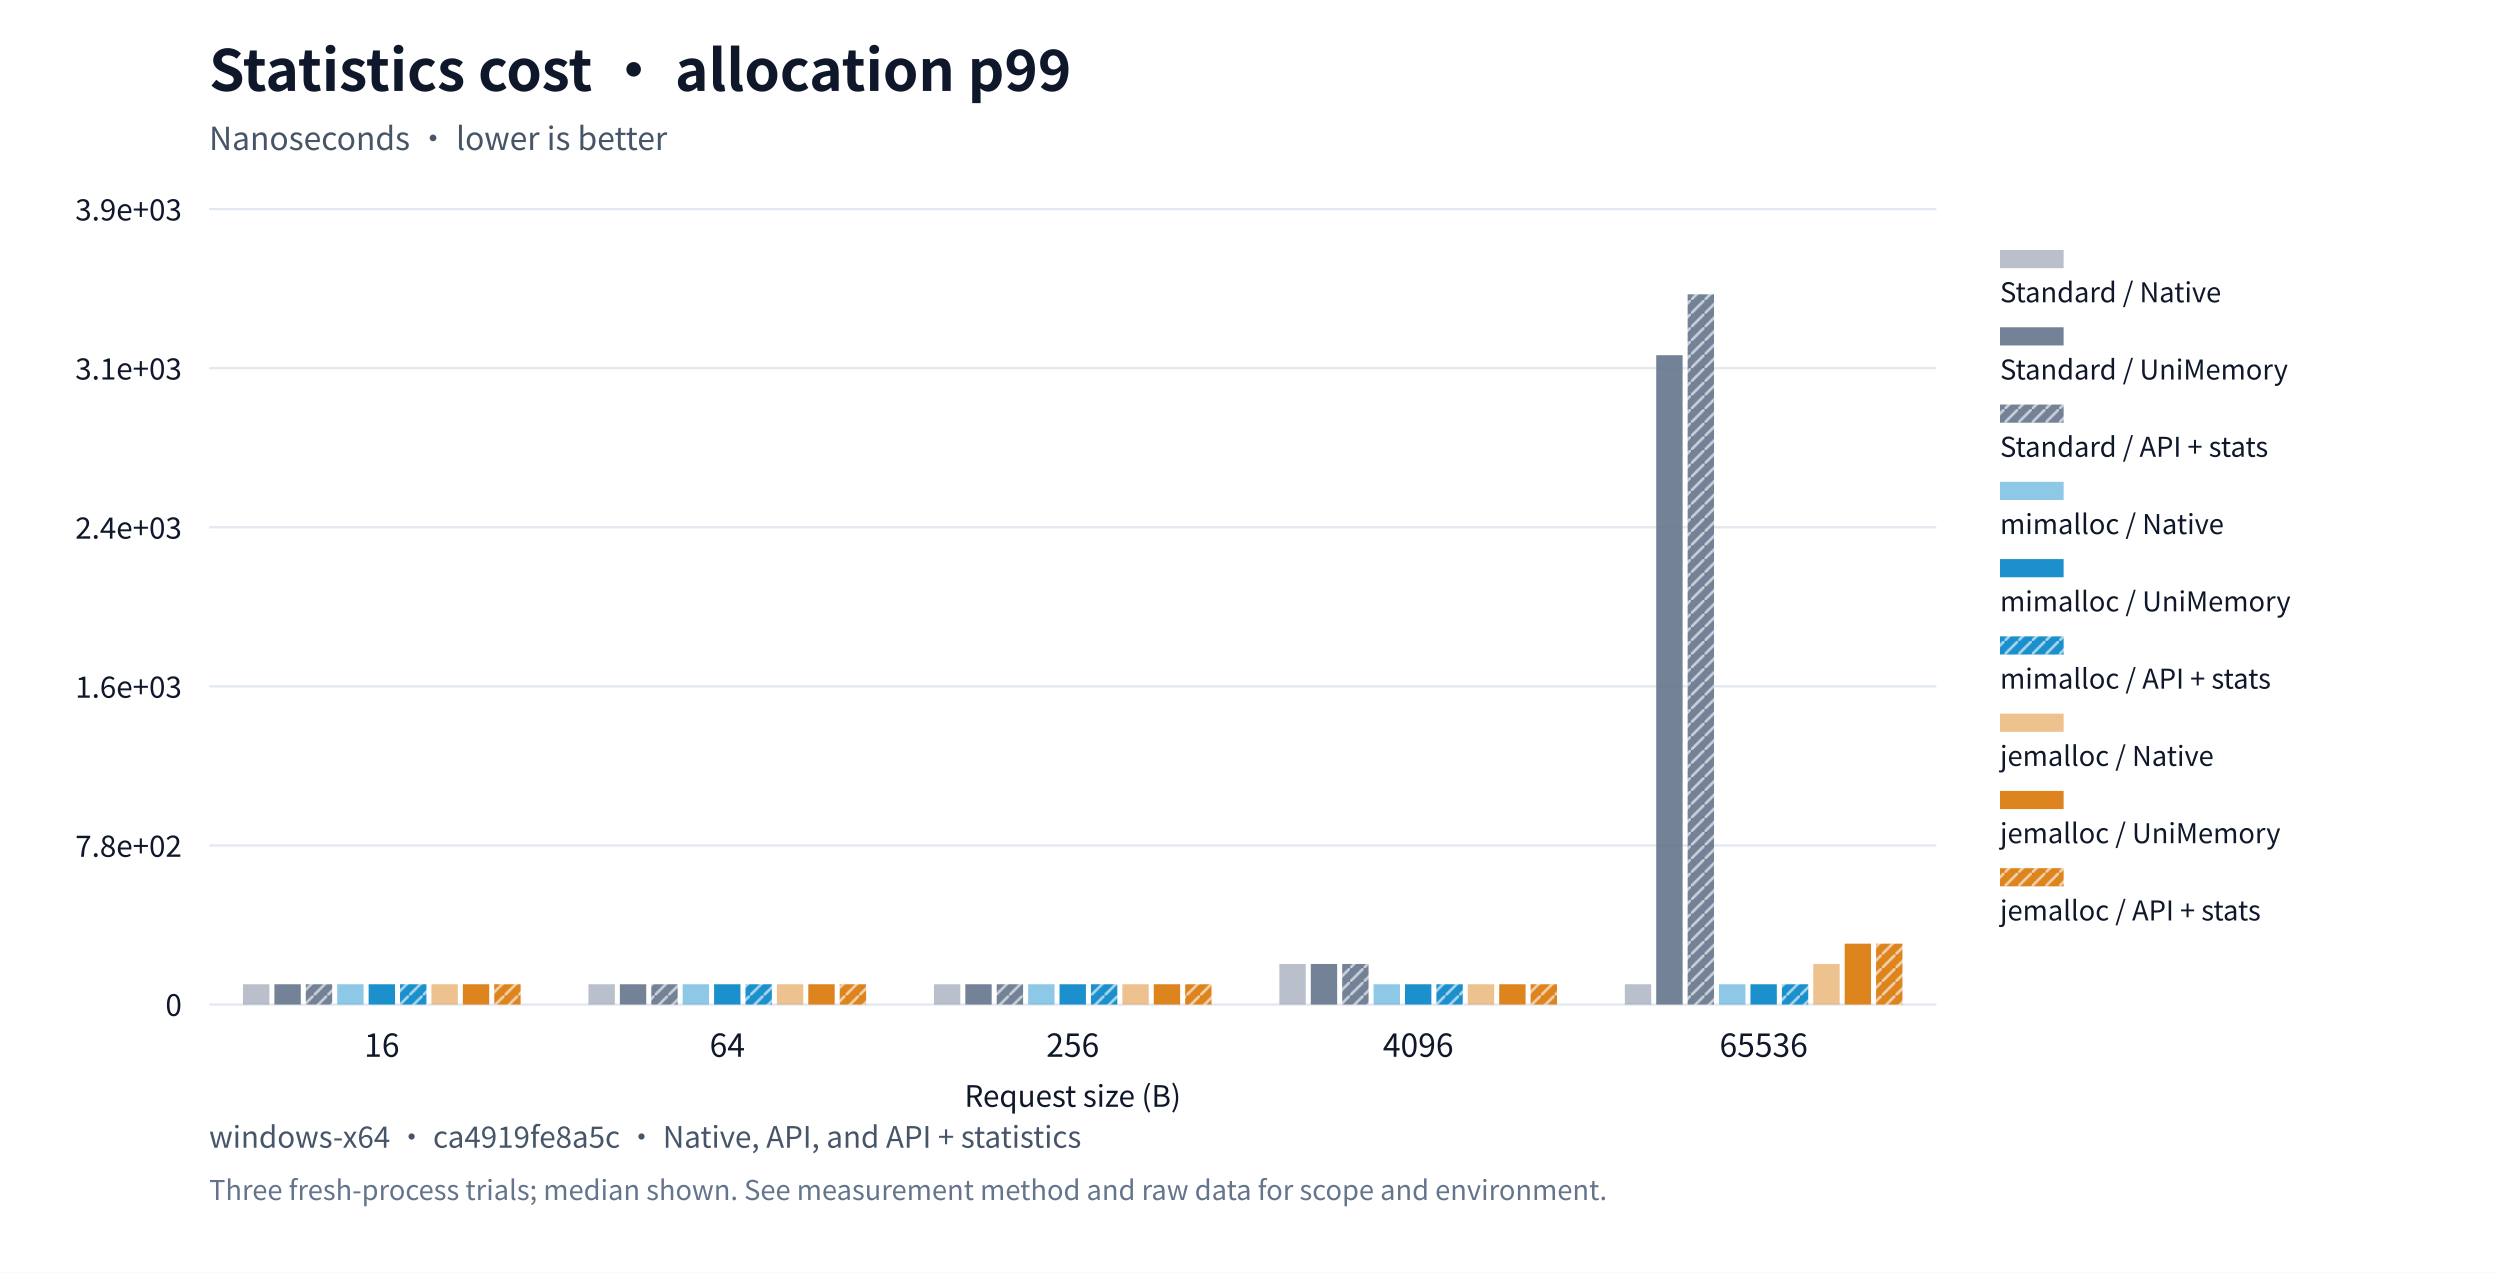
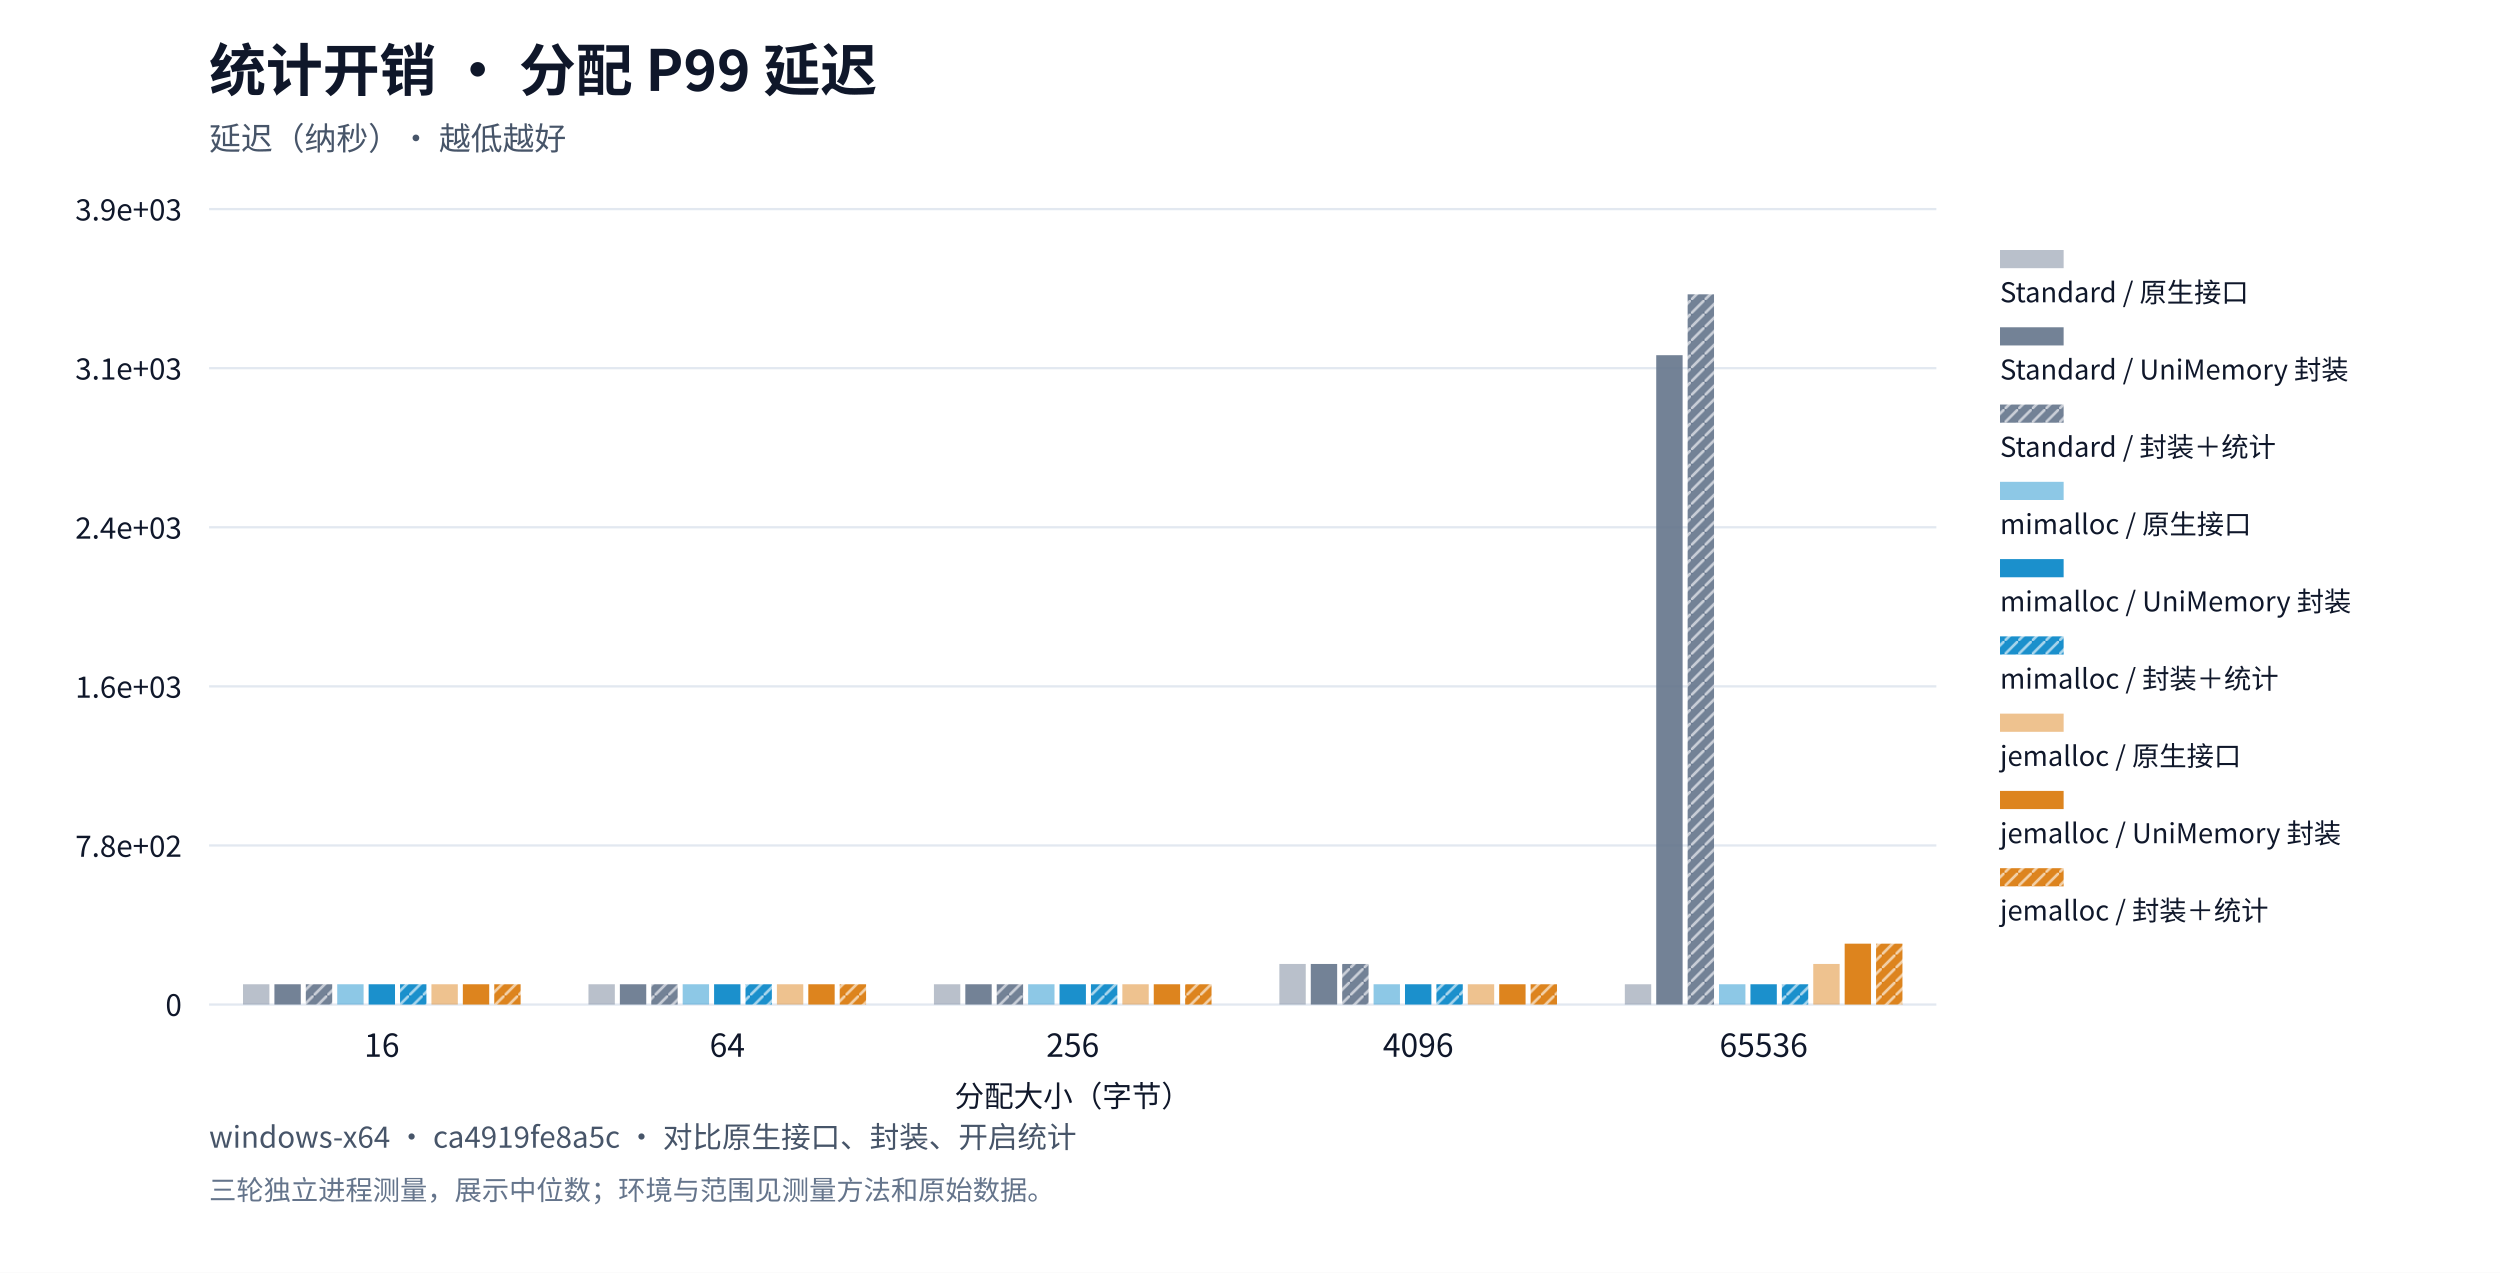
- <svg xmlns="http://www.w3.org/2000/svg" xml:lang="en" viewBox="0 0 1100 560" role="img">
+ <svg xmlns="http://www.w3.org/2000/svg" xml:lang="zh-CN" viewBox="0 0 1100 560" role="img">
  <rect width="1100" height="560" fill="#ffffff" />
  <g font-family="system-ui,Segoe UI,Microsoft YaHei,PingFang SC,Noto Sans CJK SC,sans-serif" fill="#0f172a">
-     <text x="92" y="40" font-size="25" font-weight="650">Statistics cost · allocation p99</text>
-     <text x="92" y="66" font-size="14" fill="#475569">Nanoseconds · lower is better</text>
+     <text x="92" y="40" font-size="25" font-weight="650">统计开销 · 分配 P99 延迟</text>
+     <text x="92" y="66" font-size="14" fill="#475569">延迟（纳秒）· 越低越好</text>
    <defs>
      <pattern id="standard-basic" width="6" height="6" patternUnits="userSpaceOnUse">
        <rect width="6" height="6" fill="#64748b" />
        <path d="M0,6L6,0" stroke="#ffffff" stroke-opacity="0.6" stroke-width="1.2" />
      </pattern>
      <pattern id="mimalloc-basic" width="6" height="6" patternUnits="userSpaceOnUse">
        <rect width="6" height="6" fill="#0284c7" />
        <path d="M0,6L6,0" stroke="#ffffff" stroke-opacity="0.6" stroke-width="1.2" />
      </pattern>
      <pattern id="jemalloc-basic" width="6" height="6" patternUnits="userSpaceOnUse">
        <rect width="6" height="6" fill="#d97706" />
        <path d="M0,6L6,0" stroke="#ffffff" stroke-opacity="0.6" stroke-width="1.2" />
      </pattern>
    </defs>
    <path d="M92,442.0h760" stroke="#e2e8f0" />
    <text x="80" y="447.0" text-anchor="end" font-size="13">0</text>
    <path d="M92,372.0h760" stroke="#e2e8f0" />
    <text x="80" y="377.0" text-anchor="end" font-size="13">7.8e+02</text>
    <path d="M92,302.0h760" stroke="#e2e8f0" />
    <text x="80" y="307.0" text-anchor="end" font-size="13">1.6e+03</text>
    <path d="M92,232.0h760" stroke="#e2e8f0" />
    <text x="80" y="237.0" text-anchor="end" font-size="13">2.4e+03</text>
    <path d="M92,162.0h760" stroke="#e2e8f0" />
    <text x="80" y="167.0" text-anchor="end" font-size="13">3.1e+03</text>
    <path d="M92,92.0h760" stroke="#e2e8f0" />
    <text x="80" y="97.0" text-anchor="end" font-size="13">3.9e+03</text>
    <text x="168.0" y="465" text-anchor="middle" font-size="14">16</text>
    <text x="320.0" y="465" text-anchor="middle" font-size="14">64</text>
    <text x="472.0" y="465" text-anchor="middle" font-size="14">256</text>
    <text x="624.0" y="465" text-anchor="middle" font-size="14">4096</text>
    <text x="776.0" y="465" text-anchor="middle" font-size="14">65536</text>
    <rect data-path="native" x="106.924" y="433.071" width="11.607" height="8.929" fill="#64748b" opacity="0.45" />
    <rect data-path="native" x="258.924" y="433.071" width="11.607" height="8.929" fill="#64748b" opacity="0.45" />
    <rect data-path="native" x="410.924" y="433.071" width="11.607" height="8.929" fill="#64748b" opacity="0.45" />
    <rect data-path="native" x="562.924" y="424.143" width="11.607" height="17.857" fill="#64748b" opacity="0.45" />
    <rect data-path="native" x="714.924" y="433.071" width="11.607" height="8.929" fill="#64748b" opacity="0.45" />
    <rect data-path="native" x="880" y="110" width="28" height="8" fill="#64748b" opacity="0.45" />
-     <text x="880" y="133" font-size="12">Standard / Native</text>
+     <text x="880" y="133" font-size="12">Standard / 原生接口</text>
    <rect data-path="disabled" x="120.742" y="433.071" width="11.607" height="8.929" fill="#64748b" opacity="0.9" />
    <rect data-path="disabled" x="272.742" y="433.071" width="11.607" height="8.929" fill="#64748b" opacity="0.9" />
    <rect data-path="disabled" x="424.742" y="433.071" width="11.607" height="8.929" fill="#64748b" opacity="0.9" />
    <rect data-path="disabled" x="576.742" y="424.143" width="11.607" height="17.857" fill="#64748b" opacity="0.9" />
    <rect data-path="disabled" x="728.742" y="156.286" width="11.607" height="285.714" fill="#64748b" opacity="0.9" />
    <rect data-path="disabled" x="880" y="144" width="28" height="8" fill="#64748b" opacity="0.9" />
-     <text x="880" y="167" font-size="12">Standard / UniMemory</text>
+     <text x="880" y="167" font-size="12">Standard / UniMemory 封装</text>
    <rect data-path="basic" x="134.56" y="433.071" width="11.607" height="8.929" fill="url(#standard-basic)" opacity="0.9" />
    <rect data-path="basic" x="286.56" y="433.071" width="11.607" height="8.929" fill="url(#standard-basic)" opacity="0.9" />
    <rect data-path="basic" x="438.56" y="433.071" width="11.607" height="8.929" fill="url(#standard-basic)" opacity="0.9" />
    <rect data-path="basic" x="590.56" y="424.143" width="11.607" height="17.857" fill="url(#standard-basic)" opacity="0.9" />
    <rect data-path="basic" x="742.56" y="129.5" width="11.607" height="312.5" fill="url(#standard-basic)" opacity="0.9" />
    <rect data-path="basic" x="880" y="178" width="28" height="8" fill="url(#standard-basic)" opacity="0.9" />
-     <text x="880" y="201" font-size="12">Standard / API + stats</text>
+     <text x="880" y="201" font-size="12">Standard / 封装＋统计</text>
    <rect data-path="native" x="148.378" y="433.071" width="11.607" height="8.929" fill="#0284c7" opacity="0.45" />
    <rect data-path="native" x="300.378" y="433.071" width="11.607" height="8.929" fill="#0284c7" opacity="0.45" />
    <rect data-path="native" x="452.378" y="433.071" width="11.607" height="8.929" fill="#0284c7" opacity="0.45" />
    <rect data-path="native" x="604.378" y="433.071" width="11.607" height="8.929" fill="#0284c7" opacity="0.45" />
    <rect data-path="native" x="756.378" y="433.071" width="11.607" height="8.929" fill="#0284c7" opacity="0.45" />
    <rect data-path="native" x="880" y="212" width="28" height="8" fill="#0284c7" opacity="0.45" />
-     <text x="880" y="235" font-size="12">mimalloc / Native</text>
+     <text x="880" y="235" font-size="12">mimalloc / 原生接口</text>
    <rect data-path="disabled" x="162.196" y="433.071" width="11.607" height="8.929" fill="#0284c7" opacity="0.9" />
    <rect data-path="disabled" x="314.196" y="433.071" width="11.607" height="8.929" fill="#0284c7" opacity="0.9" />
    <rect data-path="disabled" x="466.196" y="433.071" width="11.607" height="8.929" fill="#0284c7" opacity="0.9" />
    <rect data-path="disabled" x="618.196" y="433.071" width="11.607" height="8.929" fill="#0284c7" opacity="0.9" />
    <rect data-path="disabled" x="770.196" y="433.071" width="11.607" height="8.929" fill="#0284c7" opacity="0.9" />
    <rect data-path="disabled" x="880" y="246" width="28" height="8" fill="#0284c7" opacity="0.9" />
-     <text x="880" y="269" font-size="12">mimalloc / UniMemory</text>
+     <text x="880" y="269" font-size="12">mimalloc / UniMemory 封装</text>
    <rect data-path="basic" x="176.015" y="433.071" width="11.607" height="8.929" fill="url(#mimalloc-basic)" opacity="0.9" />
    <rect data-path="basic" x="328.015" y="433.071" width="11.607" height="8.929" fill="url(#mimalloc-basic)" opacity="0.9" />
    <rect data-path="basic" x="480.015" y="433.071" width="11.607" height="8.929" fill="url(#mimalloc-basic)" opacity="0.9" />
    <rect data-path="basic" x="632.015" y="433.071" width="11.607" height="8.929" fill="url(#mimalloc-basic)" opacity="0.9" />
    <rect data-path="basic" x="784.015" y="433.071" width="11.607" height="8.929" fill="url(#mimalloc-basic)" opacity="0.9" />
    <rect data-path="basic" x="880" y="280" width="28" height="8" fill="url(#mimalloc-basic)" opacity="0.9" />
-     <text x="880" y="303" font-size="12">mimalloc / API + stats</text>
+     <text x="880" y="303" font-size="12">mimalloc / 封装＋统计</text>
    <rect data-path="native" x="189.833" y="433.071" width="11.607" height="8.929" fill="#d97706" opacity="0.45" />
    <rect data-path="native" x="341.833" y="433.071" width="11.607" height="8.929" fill="#d97706" opacity="0.45" />
    <rect data-path="native" x="493.833" y="433.071" width="11.607" height="8.929" fill="#d97706" opacity="0.45" />
    <rect data-path="native" x="645.833" y="433.071" width="11.607" height="8.929" fill="#d97706" opacity="0.45" />
    <rect data-path="native" x="797.833" y="424.143" width="11.607" height="17.857" fill="#d97706" opacity="0.45" />
    <rect data-path="native" x="880" y="314" width="28" height="8" fill="#d97706" opacity="0.45" />
-     <text x="880" y="337" font-size="12">jemalloc / Native</text>
+     <text x="880" y="337" font-size="12">jemalloc / 原生接口</text>
    <rect data-path="disabled" x="203.651" y="433.071" width="11.607" height="8.929" fill="#d97706" opacity="0.9" />
    <rect data-path="disabled" x="355.651" y="433.071" width="11.607" height="8.929" fill="#d97706" opacity="0.9" />
    <rect data-path="disabled" x="507.651" y="433.071" width="11.607" height="8.929" fill="#d97706" opacity="0.9" />
    <rect data-path="disabled" x="659.651" y="433.071" width="11.607" height="8.929" fill="#d97706" opacity="0.9" />
    <rect data-path="disabled" x="811.651" y="415.214" width="11.607" height="26.786" fill="#d97706" opacity="0.9" />
    <rect data-path="disabled" x="880" y="348" width="28" height="8" fill="#d97706" opacity="0.9" />
-     <text x="880" y="371" font-size="12">jemalloc / UniMemory</text>
+     <text x="880" y="371" font-size="12">jemalloc / UniMemory 封装</text>
    <rect data-path="basic" x="217.469" y="433.071" width="11.607" height="8.929" fill="url(#jemalloc-basic)" opacity="0.9" />
    <rect data-path="basic" x="369.469" y="433.071" width="11.607" height="8.929" fill="url(#jemalloc-basic)" opacity="0.9" />
    <rect data-path="basic" x="521.469" y="433.071" width="11.607" height="8.929" fill="url(#jemalloc-basic)" opacity="0.9" />
    <rect data-path="basic" x="673.469" y="433.071" width="11.607" height="8.929" fill="url(#jemalloc-basic)" opacity="0.9" />
    <rect data-path="basic" x="825.469" y="415.214" width="11.607" height="26.786" fill="url(#jemalloc-basic)" opacity="0.9" />
    <rect data-path="basic" x="880" y="382" width="28" height="8" fill="url(#jemalloc-basic)" opacity="0.9" />
-     <text x="880" y="405" font-size="12">jemalloc / API + stats</text>
-     <text x="472" y="487" text-anchor="middle" font-size="13">Request size (B)</text>
-     <text x="92" y="505" font-size="13" fill="#475569">windows-x64 · ca4919fe8a5c · Native, API, and API + statistics</text>
-     <text x="92" y="528" font-size="12" fill="#64748b">Three fresh-process trials; median shown. See measurement method and raw data for scope and environment.</text>
+     <text x="880" y="405" font-size="12">jemalloc / 封装＋统计</text>
+     <text x="472" y="487" text-anchor="middle" font-size="13">分配大小（字节）</text>
+     <text x="92" y="505" font-size="13" fill="#475569">windows-x64 · ca4919fe8a5c · 对比原生接口、封装、开启统计</text>
+     <text x="92" y="528" font-size="12" fill="#64748b">三轮独立进程测量，展示中位数；环境与范围见测量方法和原始数据。</text>
  </g>
</svg>
